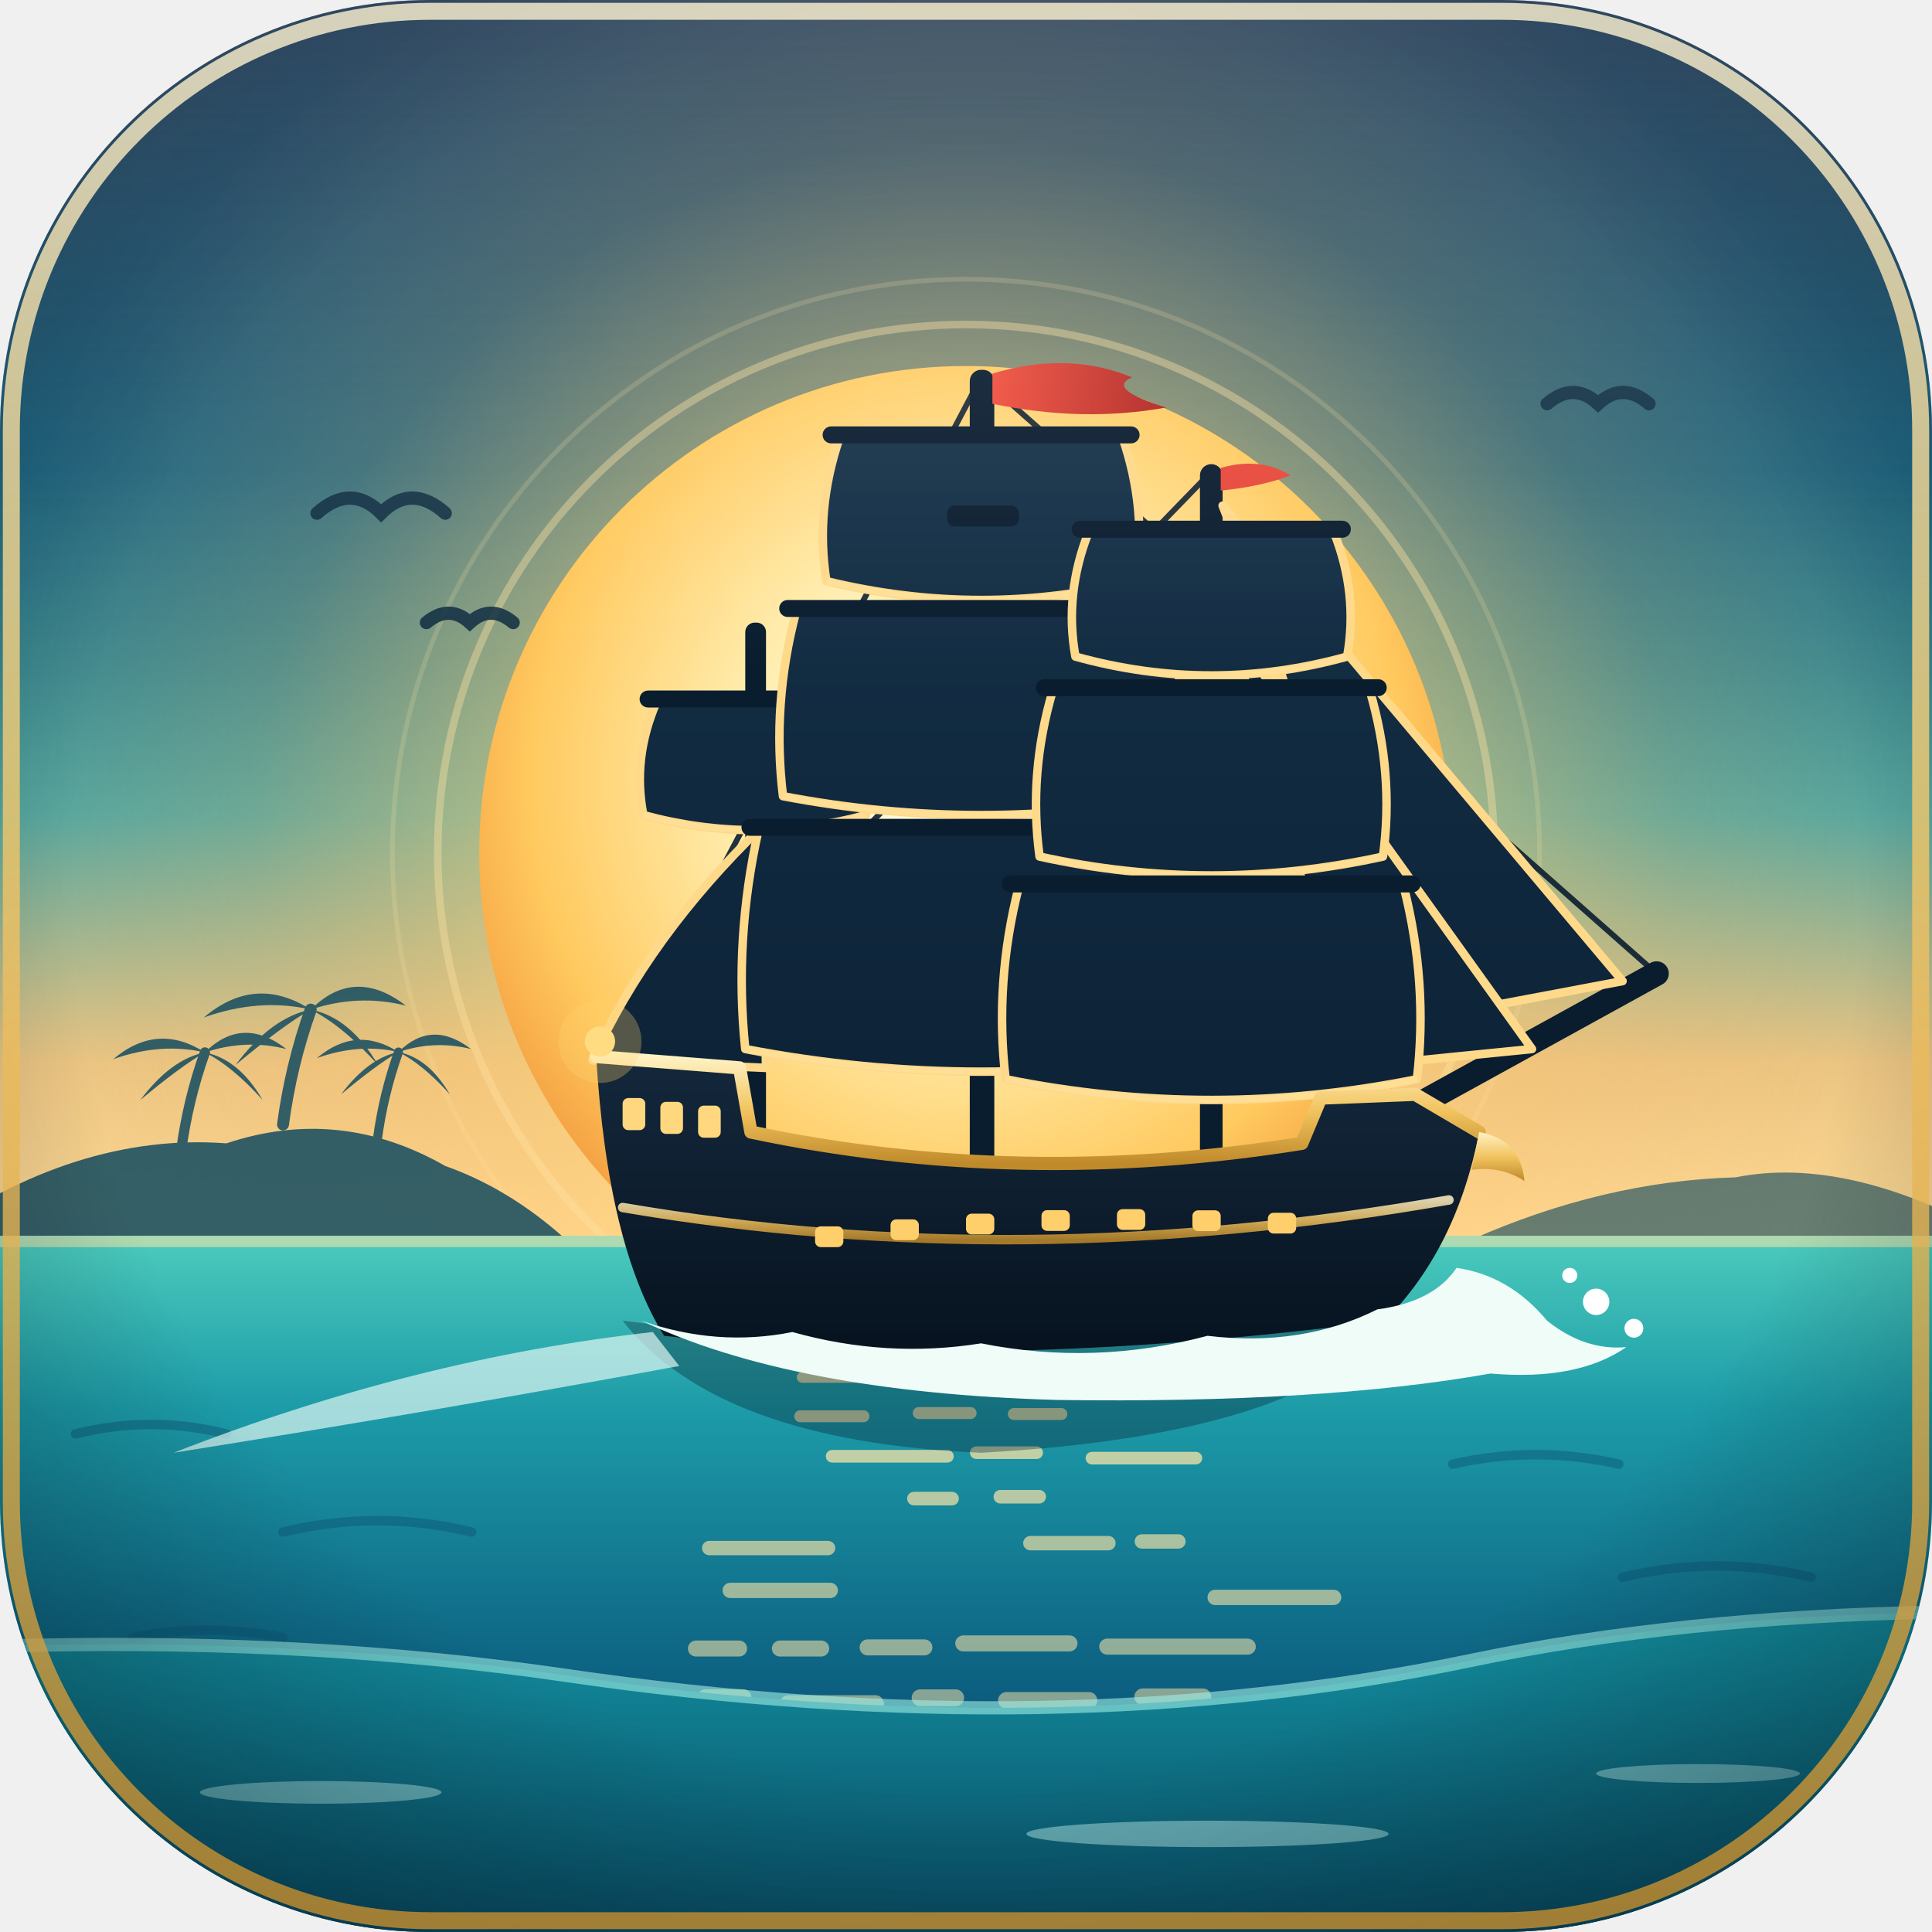
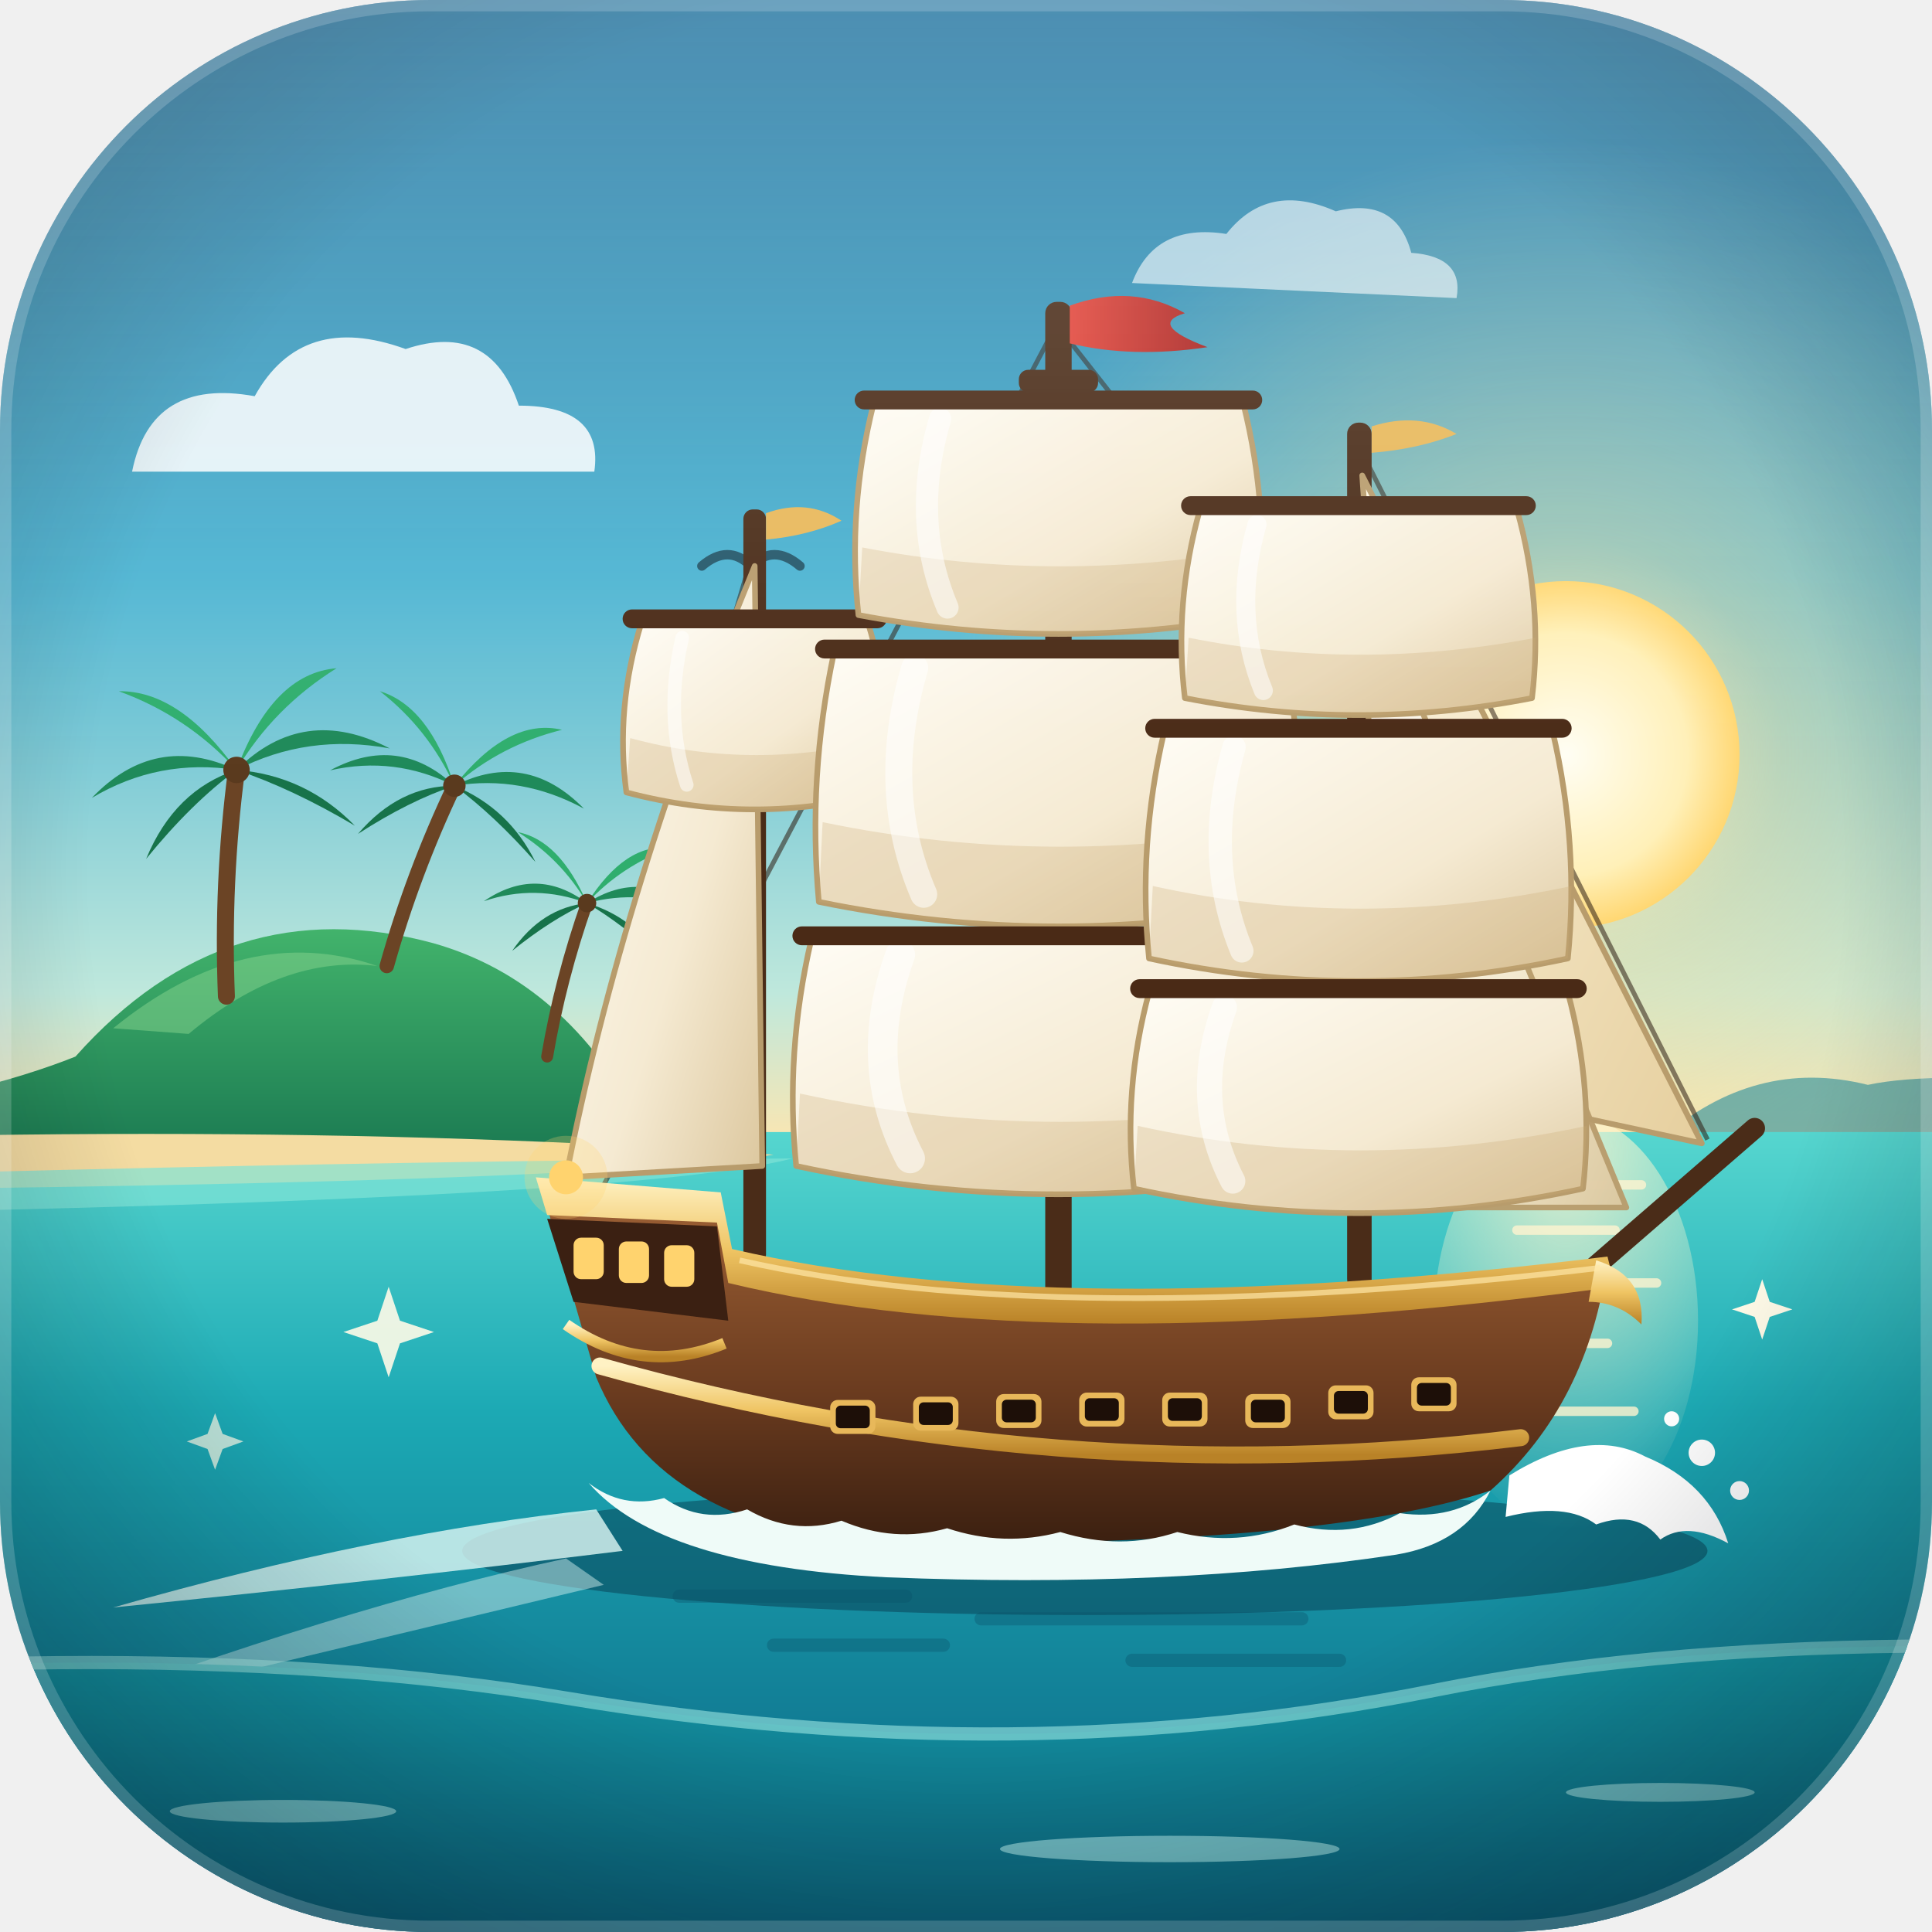
<svg xmlns="http://www.w3.org/2000/svg" viewBox="0 0 1024 1024">
  <defs>
-     <style> .sl{fill:url(#canvas);stroke:#ffd98a;stroke-width:4.5;stroke-linejoin:round} .rim{fill:none;stroke:#ffe3a0;stroke-width:3;opacity:.55} .spar{fill:#0a1d2f} .gold{fill:none;stroke:url(#gold);stroke-linecap:round;stroke-linejoin:round} </style>
-     <linearGradient id="sky" gradientUnits="userSpaceOnUse" x1="0" y1="0" x2="0" y2="655">
-       <stop offset="0" stop-color="#0a2a4c" />
-       <stop offset=".38" stop-color="#14607e" />
-       <stop offset=".66" stop-color="#4fa6a2" />
-       <stop offset=".86" stop-color="#e9c584" />
-       <stop offset="1" stop-color="#ffdc98" />
-     </linearGradient>
-     <radialGradient id="halo" gradientUnits="userSpaceOnUse" cx="512" cy="452" r="540">
-       <stop offset=".4" stop-color="#ffd27a" stop-opacity=".6" />
-       <stop offset=".7" stop-color="#ffb860" stop-opacity=".18" />
-       <stop offset="1" stop-color="#ffb860" stop-opacity="0" />
-     </radialGradient>
-     <radialGradient id="sun" gradientUnits="userSpaceOnUse" cx="512" cy="412" r="298">
-       <stop offset="0" stop-color="#fffdf0" />
-       <stop offset=".4" stop-color="#ffeeb0" />
-       <stop offset=".78" stop-color="#ffc95e" />
-       <stop offset="1" stop-color="#f39a3e" />
-     </radialGradient>
-     <linearGradient id="sea" gradientUnits="userSpaceOnUse" x1="0" y1="655" x2="0" y2="1024">
-       <stop offset="0" stop-color="#4ccbbd" />
-       <stop offset=".25" stop-color="#1c9ba8" />
-       <stop offset=".65" stop-color="#0c5f80" />
-       <stop offset="1" stop-color="#062f4c" />
-     </linearGradient>
-     <linearGradient id="swell" gradientUnits="userSpaceOnUse" x1="0" y1="860" x2="0" y2="1100">
-       <stop offset="0" stop-color="#138fa0" />
-       <stop offset="1" stop-color="#042c47" />
-     </linearGradient>
-     <linearGradient id="canvas" gradientUnits="userSpaceOnUse" x1="0" y1="200" x2="0" y2="600">
-       <stop offset="0" stop-color="#16324a" />
-       <stop offset="1" stop-color="#0c2236" />
-     </linearGradient>
-     <linearGradient id="hull" gradientUnits="userSpaceOnUse" x1="0" y1="560" x2="0" y2="720">
-       <stop offset="0" stop-color="#14283c" />
-       <stop offset="1" stop-color="#06121e" />
+     <linearGradient id="sky" gradientUnits="userSpaceOnUse" x1="0" y1="0" x2="0" y2="612">
+       <stop offset="0" stop-color="#1b6f9c" />
+       <stop offset=".5" stop-color="#4cb4d2" />
+       <stop offset=".86" stop-color="#bfe8dc" />
+       <stop offset="1" stop-color="#ffe6ae" />
+     </linearGradient>
+     <radialGradient id="halo">
+       <stop offset="0" stop-color="#fff3c2" stop-opacity=".95" />
+       <stop offset=".35" stop-color="#ffe09a" stop-opacity=".45" />
+       <stop offset="1" stop-color="#ffe09a" stop-opacity="0" />
+     </radialGradient>
+     <radialGradient id="sun">
+       <stop offset="0" stop-color="#fffef4" />
+       <stop offset=".7" stop-color="#fff0b8" />
+       <stop offset="1" stop-color="#ffd772" />
+     </radialGradient>
+     <linearGradient id="sea" gradientUnits="userSpaceOnUse" x1="0" y1="600" x2="0" y2="1024">
+       <stop offset="0" stop-color="#56d6cf" />
+       <stop offset=".35" stop-color="#1ca9b4" />
+       <stop offset="1" stop-color="#0a5f80" />
+     </linearGradient>
+     <linearGradient id="swell" gradientUnits="userSpaceOnUse" x1="0" y1="880" x2="0" y2="1100">
+       <stop offset="0" stop-color="#1497a6" />
+       <stop offset="1" stop-color="#063f5c" />
+     </linearGradient>
+     <radialGradient id="glint" cy=".1" r=".9">
+       <stop offset="0" stop-color="#fff6d0" stop-opacity=".8" />
+       <stop offset="1" stop-color="#fff6d0" stop-opacity="0" />
+     </radialGradient>
+     <linearGradient id="hill" gradientUnits="userSpaceOnUse" x1="0" y1="480" x2="0" y2="612">
+       <stop offset="0" stop-color="#46b96e" />
+       <stop offset="1" stop-color="#1b7a52" />
+     </linearGradient>
+     <linearGradient id="sail" x1="0" y1="0" x2="1" y2="1">
+       <stop offset="0" stop-color="#fffdf6" />
+       <stop offset=".6" stop-color="#f5ead2" />
+       <stop offset="1" stop-color="#dcc79e" />
+     </linearGradient>
+     <linearGradient id="sail2" x1="0" y1="0" x2="1" y2="1">
+       <stop offset="0" stop-color="#fff8e4" />
+       <stop offset="1" stop-color="#e6cf9e" />
+     </linearGradient>
+     <linearGradient id="hull" gradientUnits="userSpaceOnUse" x1="0" y1="640" x2="0" y2="820">
+       <stop offset="0" stop-color="#9a5e33" />
+       <stop offset=".55" stop-color="#6a3b1f" />
+       <stop offset="1" stop-color="#3a1f10" />
    </linearGradient>
    <linearGradient id="gold" x1="0" y1="0" x2="0" y2="1">
      <stop offset="0" stop-color="#fff2c4" />
-       <stop offset=".5" stop-color="#f2c460" />
-       <stop offset="1" stop-color="#c08a2a" />
+       <stop offset=".5" stop-color="#efc463" />
+       <stop offset="1" stop-color="#b98227" />
    </linearGradient>
    <linearGradient id="flag" x1="0" y1="0" x2="1" y2="0">
-       <stop offset="0" stop-color="#f0503f" />
-       <stop offset="1" stop-color="#b02622" />
-     </linearGradient>
-     <linearGradient id="bevel" x1="0" y1="0" x2="0" y2="1">
-       <stop offset="0" stop-color="#fff4d2" />
-       <stop offset=".45" stop-color="#f3c565" />
-       <stop offset="1" stop-color="#c88f2e" />
-     </linearGradient>
-     <radialGradient id="vig" cx=".5" cy=".46" r=".74">
-       <stop offset=".62" stop-color="#000" stop-opacity="0" />
-       <stop offset="1" stop-color="#021a28" stop-opacity=".5" />
+       <stop offset="0" stop-color="#e2453a" />
+       <stop offset="1" stop-color="#a8221f" />
+     </linearGradient>
+     <radialGradient id="vig" cx=".5" cy=".45" r=".75">
+       <stop offset=".6" stop-color="#000" stop-opacity="0" />
+       <stop offset="1" stop-color="#021a28" stop-opacity=".45" />
    </radialGradient>
    <linearGradient id="gloss" x1="0" y1="0" x2="0" y2="1">
-       <stop offset="0" stop-color="#fff" stop-opacity=".16" />
-       <stop offset=".35" stop-color="#fff" stop-opacity="0" />
+       <stop offset="0" stop-color="#fff" stop-opacity=".22" />
+       <stop offset=".4" stop-color="#fff" stop-opacity="0" />
    </linearGradient>
    <clipPath id="round">
      <rect width="1024" height="1024" rx="228" />
    </clipPath>
  </defs>
  <g clip-path="url(#round)">
    <g transform="translate(0 0) scale(1)">
-       <rect x="-300" y="-300" width="1624" height="955" fill="url(#sky)" />
-       <circle cx="512" cy="452" r="540" fill="url(#halo)" />
-       <circle cx="512" cy="452" r="280" fill="none" stroke="#ffe1a0" stroke-width="4" opacity=".4" />
-       <circle cx="512" cy="452" r="304" fill="none" stroke="#ffe1a0" stroke-width="2.5" opacity=".18" />
-       <circle cx="512" cy="452" r="258" fill="url(#sun)" />
-       <g stroke="#0d2a40" stroke-width="7" stroke-linecap="round" fill="none" opacity=".85">
-         <path d="M168 272 q18 -16 34 0 q16 -16 34 0" />
-         <path d="M226 330 q12 -10 23 0 q11 -10 23 0" />
-         <path d="M820 214 q14 -12 27 0 q13 -12 27 0" />
-       </g>
-       <g fill="#1f5262" color="#1f5262" opacity=".9">
-         <path d="M-40 657 Q40 600 120 606 Q180 586 236 618 Q270 630 300 657Z" />
-         <g transform="translate(96 610) scale(0.9)">
-           <path d="M0 0 Q4 -30 14 -58" stroke="currentColor" stroke-width="6" fill="none" stroke-linecap="round" />
-           <path d="M14 -58 Q-14 -76 -40 -54 Q-12 -64 14 -58Q36 -80 62 -60 Q38 -66 14 -58Q-6 -54 -24 -30 Q0 -50 14 -58Q34 -54 48 -30 Q30 -50 14 -58Z" />
-         </g>
-         <g transform="translate(150 596) scale(1.05)">
-           <path d="M0 0 Q4 -30 14 -58" stroke="currentColor" stroke-width="6" fill="none" stroke-linecap="round" />
-           <path d="M14 -58 Q-14 -76 -40 -54 Q-12 -64 14 -58Q36 -80 62 -60 Q38 -66 14 -58Q-6 -54 -24 -30 Q0 -50 14 -58Q34 -54 48 -30 Q30 -50 14 -58Z" />
-         </g>
-         <g transform="translate(200 604) scale(0.8)">
-           <path d="M0 0 Q4 -30 14 -58" stroke="currentColor" stroke-width="6" fill="none" stroke-linecap="round" />
-           <path d="M14 -58 Q-14 -76 -40 -54 Q-12 -64 14 -58Q36 -80 62 -60 Q38 -66 14 -58Q-6 -54 -24 -30 Q0 -50 14 -58Q34 -54 48 -30 Q30 -50 14 -58Z" />
-         </g>
-         <path d="M780 657 Q850 626 920 624 Q980 612 1060 657Z" opacity=".75" />
-       </g>
-       <rect x="-300" y="655" width="1624" height="669" fill="url(#sea)" />
-       <rect x="-300" y="655" width="1624" height="6" fill="#ffe7a8" opacity=".55" />
-       <g stroke="#0a5573" stroke-width="5" stroke-linecap="round" fill="none" opacity=".45">
-         <path d="M40 760 q40 -10 80 0M150 812 q50 -12 100 0M770 776 q44 -10 88 0M860 836 q50 -12 100 0M70 868 q40 -8 80 0" />
-       </g>
-       <g fill="#ffe7a8">
-         <rect x="452.0" y="661.8" width="41.6" height="4.0" rx="2.0" opacity="1.00" />
-         <rect x="512.8" y="664.0" width="30.0" height="4.0" rx="2.0" opacity="1.00" />
-         <rect x="458.3" y="678.0" width="37.3" height="4.5" rx="2.2" opacity="0.95" />
-         <rect x="505.9" y="677.5" width="26.7" height="4.5" rx="2.2" opacity="0.95" />
-         <rect x="539.6" y="678.4" width="37.3" height="4.5" rx="2.2" opacity="0.95" />
-         <rect x="435.7" y="692.8" width="33.5" height="4.9" rx="2.5" opacity="0.91" />
-         <rect x="486.8" y="693.6" width="35.9" height="4.9" rx="2.5" opacity="0.91" />
-         <rect x="535.4" y="691.3" width="26.7" height="4.9" rx="2.5" opacity="0.91" />
-         <rect x="570.9" y="691.2" width="25.3" height="4.9" rx="2.5" opacity="0.91" />
-         <rect x="438.7" y="707.0" width="44.6" height="5.3" rx="2.7" opacity="0.86" />
-         <rect x="494.3" y="708.4" width="37.5" height="5.3" rx="2.7" opacity="0.86" />
-         <rect x="422.3" y="727.1" width="44.6" height="5.8" rx="2.9" opacity="0.82" />
-         <rect x="475.9" y="726.5" width="32.7" height="5.8" rx="2.9" opacity="0.82" />
-         <rect x="522.2" y="727.5" width="29.3" height="5.8" rx="2.9" opacity="0.82" />
-         <rect x="561.7" y="728.5" width="55.7" height="5.8" rx="2.9" opacity="0.82" />
-         <rect x="421.0" y="747.5" width="39.8" height="6.3" rx="3.1" opacity="0.78" />
-         <rect x="483.8" y="745.8" width="33.8" height="6.3" rx="3.1" opacity="0.78" />
-         <rect x="534.2" y="746.3" width="31.5" height="6.3" rx="3.1" opacity="0.78" />
-         <rect x="437.7" y="768.5" width="67.8" height="6.7" rx="3.4" opacity="0.73" />
-         <rect x="514.1" y="766.6" width="38.7" height="6.7" rx="3.4" opacity="0.73" />
-         <rect x="575.4" y="769.5" width="61.8" height="6.7" rx="3.4" opacity="0.73" />
-         <rect x="480.8" y="790.7" width="27.4" height="7.2" rx="3.6" opacity="0.69" />
-         <rect x="526.6" y="789.7" width="27.8" height="7.2" rx="3.6" opacity="0.69" />
-         <rect x="372.1" y="816.7" width="70.6" height="7.6" rx="3.8" opacity="0.64" />
-         <rect x="542.3" y="814.1" width="49.0" height="7.6" rx="3.8" opacity="0.64" />
-         <rect x="601.4" y="813.2" width="27.0" height="7.6" rx="3.8" opacity="0.64" />
-         <rect x="383.0" y="838.9" width="61.1" height="8.1" rx="4.0" opacity="0.59" />
-         <rect x="640.0" y="842.6" width="70.9" height="8.1" rx="4.0" opacity="0.59" />
-         <rect x="364.6" y="869.5" width="31.4" height="8.5" rx="4.3" opacity="0.55" />
-         <rect x="409.1" y="869.5" width="30.4" height="8.5" rx="4.3" opacity="0.55" />
-         <rect x="455.6" y="868.9" width="38.6" height="8.5" rx="4.3" opacity="0.55" />
-         <rect x="506.3" y="866.8" width="64.8" height="8.5" rx="4.3" opacity="0.55" />
-         <rect x="582.6" y="868.5" width="83.0" height="8.5" rx="4.3" opacity="0.55" />
-         <rect x="369.5" y="895.3" width="28.8" height="8.9" rx="4.5" opacity="0.51" />
-         <rect x="413.3" y="898.5" width="55.2" height="8.9" rx="4.5" opacity="0.51" />
-         <rect x="483.2" y="895.4" width="27.8" height="8.9" rx="4.5" opacity="0.51" />
-         <rect x="529.0" y="896.8" width="52.6" height="8.9" rx="4.5" opacity="0.51" />
-         <rect x="601.2" y="894.9" width="40.8" height="8.9" rx="4.5" opacity="0.51" />
-         <rect x="340.7" y="926.7" width="32.4" height="9.4" rx="4.7" opacity="0.46" />
-         <rect x="380.5" y="928.7" width="74.3" height="9.4" rx="4.7" opacity="0.46" />
-         <rect x="477.1" y="925.1" width="67.1" height="9.4" rx="4.7" opacity="0.46" />
-         <rect x="564.0" y="928.6" width="60.9" height="9.4" rx="4.7" opacity="0.46" />
-         <rect x="389.8" y="958.6" width="69.3" height="9.9" rx="4.9" opacity="0.42" />
-         <rect x="483.0" y="959.8" width="48.7" height="9.9" rx="4.9" opacity="0.42" />
-         <rect x="603.1" y="957.4" width="80.2" height="9.9" rx="4.9" opacity="0.42" />
-         <rect x="408.2" y="991.9" width="69.6" height="10.3" rx="5.2" opacity="0.37" />
-         <rect x="501.7" y="991.3" width="20.5" height="10.3" rx="5.2" opacity="0.37" />
-         <rect x="528.2" y="990.4" width="14.5" height="10.3" rx="5.2" opacity="0.37" />
-         <rect x="553.0" y="993.1" width="93.5" height="10.3" rx="5.2" opacity="0.37" />
-         <rect x="660.3" y="993.2" width="87.5" height="10.3" rx="5.2" opacity="0.37" />
-         <rect x="319.2" y="1026.7" width="45.3" height="10.8" rx="5.4" opacity="0.33" />
-         <rect x="379.4" y="1027.4" width="65.1" height="10.8" rx="5.4" opacity="0.33" />
-         <rect x="461.9" y="1028.1" width="79.6" height="10.8" rx="5.4" opacity="0.33" />
-         <rect x="565.3" y="1028.6" width="53.4" height="10.8" rx="5.4" opacity="0.33" />
-         <rect x="700.6" y="1027.7" width="93.4" height="10.8" rx="5.4" opacity="0.33" />
-         <rect x="315.6" y="1064.2" width="33.5" height="11.2" rx="5.6" opacity="0.28" />
-         <rect x="356.9" y="1063.5" width="100.1" height="11.2" rx="5.6" opacity="0.28" />
-         <rect x="475.8" y="1064.5" width="64.4" height="11.2" rx="5.6" opacity="0.28" />
-         <rect x="556.3" y="1063.7" width="96.1" height="11.2" rx="5.6" opacity="0.28" />
-         <rect x="288.9" y="1100.1" width="102.1" height="11.7" rx="5.8" opacity="0.23" />
-       </g>
-       <path d="M330 700 Q520 724 740 696 Q700 760 520 770 Q380 764 330 700Z" fill="#051c2e" opacity=".35" />
-       <g class="spar">
-         <rect x="395" y="330" width="11" height="300" rx="5" />
-         <rect x="514" y="196" width="13" height="430" rx="6" />
-         <rect x="636" y="246" width="12" height="370" rx="6" />
-       </g>
-       <path d="M740 592 L878 516" stroke="#0a1d2f" stroke-width="13" stroke-linecap="round" />
-       <g stroke="#0a1d2f" stroke-width="3" fill="none" opacity=".9">
-         <path d="M520 200 L878 516M642 250 L330 572M520 200 L330 560" />
-       </g>
-       <path class="sl" d="M648 268 L860 520 L722 546 Q700 400 648 268Z" />
-       <path class="sl" d="M650 330 L812 556 L712 566 Q690 450 650 330Z" />
-       <path class="sl" d="M404 438 L406 566 L314 562 Q344 496 404 438Z" />
-       <path class="sl" d="M348 372 Q400 366 452 372 Q465 402 459 432 Q400 448 341 432 Q335 402 348 372Z" />
-       <path d="M459 432 Q400 448 341 432" class="rim" />
-       <rect x="339" y="366" width="122" height="9" rx="4.5" class="spar" />
-       <path class="sl" d="M445 232 Q520 226 595 232 Q608 270 602 308 Q520 328 438 308 Q432 270 445 232Z" />
-       <path d="M602 308 Q520 328 438 308" class="rim" />
-       <rect x="436" y="226" width="168" height="9" rx="4.5" class="spar" />
-       <path class="sl" d="M422 324 Q520 318 618 324 Q631 373 625 422 Q520 442 415 422 Q409 373 422 324Z" />
-       <path d="M625 422 Q520 442 415 422" class="rim" />
-       <rect x="413" y="318" width="214" height="9" rx="4.5" class="spar" />
-       <path class="sl" d="M402 440 Q520 434 638 440 Q651 498 645 556 Q520 580 395 556 Q389 498 402 440Z" />
-       <path d="M645 556 Q520 580 395 556" class="rim" />
-       <rect x="393" y="434" width="254" height="9" rx="4.5" class="spar" />
-       <path class="sl" d="M577 282 Q642 276 707 282 Q720 315 714 348 Q642 368 570 348 Q564 315 577 282Z" />
-       <path d="M714 348 Q642 368 570 348" class="rim" />
-       <rect x="568" y="276" width="148" height="9" rx="4.5" class="spar" />
-       <path class="sl" d="M558 366 Q642 360 726 366 Q739 410 733 454 Q642 474 551 454 Q545 410 558 366Z" />
-       <path d="M733 454 Q642 474 551 454" class="rim" />
-       <rect x="549" y="360" width="186" height="9" rx="4.5" class="spar" />
-       <path class="sl" d="M540 470 Q642 464 744 470 Q757 521 751 572 Q642 594 533 572 Q527 521 540 470Z" />
-       <path d="M751 572 Q642 594 533 572" class="rim" />
-       <rect x="531" y="464" width="222" height="9" rx="4.5" class="spar" />
-       <rect x="502" y="268" width="38" height="11" rx="4" class="spar" />
-       <path d="M526 198 Q566 186 600 200 Q586 206 618 216 Q574 224 526 214Z" fill="url(#flag)" />
-       <path d="M647 248 Q668 242 684 252 Q668 258 647 260Z" fill="#e8483c" />
-       <path d="M316 560 L392 566 L398 600 Q540 630 690 606 L700 582 L750 580 L784 600 Q772 662 734 700 Q520 728 352 708 Q322 660 316 560Z" fill="url(#hull)" />
-       <path d="M316 560 L392 566 L398 600 Q540 630 690 606 L700 582 L750 580 L784 600" class="gold" stroke-width="7" />
-       <path d="M330 640 Q540 676 768 636" class="gold" stroke-width="5" opacity=".85" />
-       <g fill="#ffcf6b">
-         <rect x="432" y="650" width="15" height="11" rx="3" />
-         <rect x="472" y="646.3" width="15" height="11" rx="3" />
-         <rect x="512" y="643.27" width="15" height="11" rx="3" />
-         <rect x="552" y="641.4" width="15" height="11" rx="3" />
-         <rect x="592" y="640.87" width="15" height="11" rx="3" />
-         <rect x="632" y="641.5" width="15" height="11" rx="3" />
-         <rect x="672" y="642.8" width="15" height="11" rx="3" />
-       </g>
-       <g fill="#ffd77e">
-         <rect x="330" y="582" width="12" height="17" rx="3" />
-         <rect x="350" y="584" width="12" height="17" rx="3" />
-         <rect x="370" y="586" width="12" height="17" rx="3" />
-       </g>
-       <circle cx="318" cy="552" r="8" fill="#ffe08a" />
-       <circle cx="318" cy="552" r="22" fill="#ffd36e" opacity=".3" />
-       <path d="M784 600 Q806 604 808 626 Q796 618 780 620Z" fill="url(#gold)" />
-       <path d="M340 700 Q380 714 420 706 Q470 720 520 712 Q580 724 640 708 Q690 714 730 694 Q760 690 772 672 Q800 676 820 700 Q840 716 862 714 Q836 732 790 728 Q700 744 560 742 Q420 738 340 700Z" fill="#effcf8" />
-       <path d="M346 706 Q220 720 92 770 Q230 748 360 724Z" fill="#dff7f2" opacity=".7" />
-       <circle cx="846" cy="690" r="7" fill="#fff" />
-       <circle cx="866" cy="704" r="5" fill="#fff" />
-       <circle cx="832" cy="676" r="4" fill="#fff" />
-       <path d="M-300 900 Q40 850 300 888 T780 880 T1324 870 L1324 1324 L-300 1324Z" fill="url(#swell)" />
-       <path d="M-300 900 Q40 850 300 888 T780 880 T1324 870" stroke="#9eeee4" stroke-width="7" fill="none" opacity=".6" />
-       <g fill="#c8fbf5" opacity=".45">
-         <ellipse cx="170" cy="950" rx="64" ry="6" />
-         <ellipse cx="640" cy="972" rx="96" ry="7" />
-         <ellipse cx="900" cy="940" rx="54" ry="5" />
+       <rect x="-300" y="-300" width="1624" height="912" fill="url(#sky)" />
+       <circle cx="830" cy="400" r="330" fill="url(#halo)" />
+       <g fill="#fff" opacity=".85">
+         <path d="M70 250 Q80 200 135 210 Q160 165 215 185 Q260 170 275 215 Q320 215 315 250Z" />
+         <path d="M600 150 Q612 118 650 124 Q672 96 708 112 Q740 104 748 134 Q776 136 772 158Z" opacity=".7" />
+       </g>
+       <circle cx="830" cy="400" r="92" fill="url(#sun)" />
+       <g stroke="#173a4a" stroke-width="5" stroke-linecap="round" fill="none" opacity=".75">
+         <path d="M372 300 q14 -12 26 0 q12 -12 26 0" />
+         <path d="M450 350 q10 -8 19 0 q9 -8 19 0" />
+       </g>
+       <path d="M880 604 Q930 560 990 575 Q1060 560 1330 604Z" fill="#4f9fa0" opacity=".75" />
+       <rect x="-300" y="600" width="1624" height="724" fill="url(#sea)" />
+       <ellipse cx="830" cy="700" rx="70" ry="110" fill="url(#glint)" />
+       <g stroke="#fff4cf" stroke-linecap="round" opacity=".8">
+         <path d="M790 628h80M804 652h52M782 680h96M812 712h40M796 748h70" stroke-width="5" />
+       </g>
+       <g>
+         <path d="M-300 612 Q-60 600 40 560 Q120 470 230 500 Q300 520 340 596 Q370 606 400 612Z" fill="url(#hill)" />
+         <path d="M60 545 Q130 488 200 512 Q150 506 100 548Z" fill="#7fd08a" opacity=".55" />
+         <path d="M-300 612 Q100 590 410 612 Q300 630 -300 632Z" fill="#f4dca2" />
+         <path d="M-300 630 Q100 616 420 614 Q320 640 -300 646Z" fill="#7fe3d6" opacity=".7" />
+         <g transform="translate(120 528) scale(1) rotate(-8)">
+           <path d="M0 0 Q6 -60 22 -118" stroke="#6b4425" stroke-width="9" stroke-linecap="round" fill="none" />
+           <g fill="#1f8a5a" transform="translate(22 -118)">
+             <path d="M0 0 Q-40 -26 -78 4 Q-40 -12 0 0Z" />
+             <path d="M0 0 Q40 -30 82 0 Q40 -14 0 0Z" />
+             <path d="M0 0 Q-24 -46 -56 -50 Q-22 -32 0 0Z" fill="#2fae6e" />
+             <path d="M0 0 Q26 -48 60 -46 Q24 -30 0 0Z" fill="#2fae6e" />
+             <path d="M0 0 Q-34 6 -54 40 Q-26 14 0 0Z" fill="#17734a" />
+             <path d="M0 0 Q36 8 58 38 Q28 14 0 0Z" fill="#17734a" />
+             <circle r="7" fill="#5a3a1e" />
+           </g>
+         </g>
+         <g transform="translate(205 512) scale(0.85) rotate(10)">
+           <path d="M0 0 Q6 -60 22 -118" stroke="#6b4425" stroke-width="9" stroke-linecap="round" fill="none" />
+           <g fill="#1f8a5a" transform="translate(22 -118)">
+             <path d="M0 0 Q-40 -26 -78 4 Q-40 -12 0 0Z" />
+             <path d="M0 0 Q40 -30 82 0 Q40 -14 0 0Z" />
+             <path d="M0 0 Q-24 -46 -56 -50 Q-22 -32 0 0Z" fill="#2fae6e" />
+             <path d="M0 0 Q26 -48 60 -46 Q24 -30 0 0Z" fill="#2fae6e" />
+             <path d="M0 0 Q-34 6 -54 40 Q-26 14 0 0Z" fill="#17734a" />
+             <path d="M0 0 Q36 8 58 38 Q28 14 0 0Z" fill="#17734a" />
+             <circle r="7" fill="#5a3a1e" />
+           </g>
+         </g>
+         <g transform="translate(290 560) scale(0.7) rotate(4)">
+           <path d="M0 0 Q6 -60 22 -118" stroke="#6b4425" stroke-width="9" stroke-linecap="round" fill="none" />
+           <g fill="#1f8a5a" transform="translate(22 -118)">
+             <path d="M0 0 Q-40 -26 -78 4 Q-40 -12 0 0Z" />
+             <path d="M0 0 Q40 -30 82 0 Q40 -14 0 0Z" />
+             <path d="M0 0 Q-24 -46 -56 -50 Q-22 -32 0 0Z" fill="#2fae6e" />
+             <path d="M0 0 Q26 -48 60 -46 Q24 -30 0 0Z" fill="#2fae6e" />
+             <path d="M0 0 Q-34 6 -54 40 Q-26 14 0 0Z" fill="#17734a" />
+             <path d="M0 0 Q36 8 58 38 Q28 14 0 0Z" fill="#17734a" />
+             <circle r="7" fill="#5a3a1e" />
+           </g>
+         </g>
+       </g>
+       <ellipse cx="575" cy="822" rx="330" ry="34" fill="#053246" opacity=".45" />
+       <g>
+         <g stroke="#2b1b10" stroke-width="2.5" opacity=".55" fill="none">
+           <path d="M560 172 L320 628M560 172 L900 606M720 236 L905 604M400 290 L300 628" />
+         </g>
+         <rect x="394" y="270" width="12" height="400" rx="5" fill="#4a2c18" />
+         <rect x="554" y="160" width="14" height="530" rx="6" fill="#4a2c18" />
+         <rect x="714" y="224" width="13" height="460" rx="6" fill="#4a2c18" />
+         <path d="M400 300 L404 618 L300 624 Q330 470 400 300Z" fill="url(#sail)" stroke="#b89c6c" stroke-width="3" stroke-linejoin="round" />
+         <path d="M340 330 Q400 324 460 330 Q474 375 468 420 Q400 438 332 420 Q326 375 340 330Z" fill="url(#sail)" stroke="#b89c6c" stroke-width="3" stroke-linejoin="round" />
+         <path d="M334 391.2 Q400 409.2 470 391.2 L468 420 Q400 438 332 420Z" fill="#c9a874" opacity=".28" />
+         <path d="M361.6 338 Q352 379.5 364 416" stroke="#fff" stroke-width="7.2" stroke-linecap="round" fill="none" opacity=".55" />
+         <rect x="330" y="323" width="140" height="10" rx="5" fill="#4a2a16" />
+         <path d="M463 214 Q561 208 659 214 Q673 270 667 326 Q561 346 455 326 Q449 270 463 214Z" fill="url(#sail)" stroke="#b89c6c" stroke-width="3" stroke-linejoin="round" />
+         <path d="M457 290.16 Q561 310.16 669 290.16 L667 326 Q561 346 455 326Z" fill="#c9a874" opacity=".28" />
+         <path d="M498.28 222 Q482.6 275.6 502.2 322" stroke="#fff" stroke-width="11.76" stroke-linecap="round" fill="none" opacity=".55" />
+         <rect x="453" y="207" width="216" height="10" rx="5" fill="#4a2a16" />
+         <path d="M442 346 Q561 340 680 346 Q694 412 688 478 Q561 504 434 478 Q428 412 442 346Z" fill="url(#sail)" stroke="#b89c6c" stroke-width="3" stroke-linejoin="round" />
+         <path d="M436 435.76 Q561 461.76 690 435.76 L688 478 Q561 504 434 478Z" fill="#c9a874" opacity=".28" />
+         <path d="M484.84 354 Q465.8 418.6 489.6 474" stroke="#fff" stroke-width="14.28" stroke-linecap="round" fill="none" opacity=".55" />
+         <rect x="432" y="339" width="258" height="10" rx="5" fill="#4a2a16" />
+         <path d="M430 498 Q561 492 692 498 Q706 558 700 618 Q561 648 422 618 Q416 558 430 498Z" fill="url(#sail)" stroke="#b89c6c" stroke-width="3" stroke-linejoin="round" />
+         <path d="M424 579.6 Q561 609.6 702 579.6 L700 618 Q561 648 422 618Z" fill="#c9a874" opacity=".28" />
+         <path d="M477.16 506 Q456.2 564 482.4 614" stroke="#fff" stroke-width="15.72" stroke-linecap="round" fill="none" opacity=".55" />
+         <rect x="420" y="491" width="282" height="10" rx="5" fill="#4a2a16" />
+         <path d="M722 252 L902 606 L744 572Z" fill="url(#sail2)" stroke="#b89c6c" stroke-width="3" stroke-linejoin="round" />
+         <path d="M722 300 L862 640 L736 640Z" fill="url(#sail)" stroke="#b89c6c" stroke-width="3" stroke-linejoin="round" opacity=".96" />
+         <path d="M636 270 Q720 264 804 270 Q818 320 812 370 Q720 388 628 370 Q622 320 636 270Z" fill="url(#sail)" stroke="#b89c6c" stroke-width="3" stroke-linejoin="round" />
+         <path d="M630 338 Q720 356 814 338 L812 370 Q720 388 628 370Z" fill="#c9a874" opacity=".28" />
+         <path d="M666.24 278 Q652.8 325 669.6 366" stroke="#fff" stroke-width="10.08" stroke-linecap="round" fill="none" opacity=".55" />
+         <rect x="626" y="263" width="188" height="10" rx="5" fill="#4a2a16" />
+         <path d="M617 388 Q720 382 823 388 Q837 448 831 508 Q720 532 609 508 Q603 448 617 388Z" fill="url(#sail)" stroke="#b89c6c" stroke-width="3" stroke-linejoin="round" />
+         <path d="M611 469.6 Q720 493.6 833 469.6 L831 508 Q720 532 609 508Z" fill="#c9a874" opacity=".28" />
+         <path d="M654.08 396 Q637.6 454 658.2 504" stroke="#fff" stroke-width="12.36" stroke-linecap="round" fill="none" opacity=".55" />
+         <rect x="607" y="381" width="226" height="10" rx="5" fill="#4a2a16" />
+         <path d="M609 526 Q720 520 831 526 Q845 578 839 630 Q720 656 601 630 Q595 578 609 526Z" fill="url(#sail)" stroke="#b89c6c" stroke-width="3" stroke-linejoin="round" />
+         <path d="M603 596.72 Q720 622.72 841 596.72 L839 630 Q720 656 601 630Z" fill="#c9a874" opacity=".28" />
+         <path d="M648.96 534 Q631.2 583.2 653.4 626" stroke="#fff" stroke-width="13.32" stroke-linecap="round" fill="none" opacity=".55" />
+         <rect x="599" y="519" width="242" height="10" rx="5" fill="#4a2a16" />
+         <rect x="540" y="196" width="42" height="12" rx="5" fill="#4a2c18" />
+         <path d="M567 162 Q600 150 628 166 Q608 172 640 184 Q600 190 567 182Z" fill="url(#flag)" />
+         <path d="M727 226 Q752 218 772 230 Q752 238 727 240Z" fill="#e8b85a" />
+         <path d="M406 272 Q428 264 446 276 Q428 284 406 286Z" fill="#e8b85a" />
+         <path d="M840 676 L930 598" stroke="#4a2c18" stroke-width="11" stroke-linecap="round" />
+         <path d="M286 626 L382 634 L388 664 Q560 704 852 668 Q842 744 790 790 Q700 820 470 818 Q350 812 316 730 Z" fill="url(#hull)" />
+         <path d="M284 624 L382 632 L388 662 Q560 702 852 666 L856 682 Q560 722 386 680 L380 648 L290 644Z" fill="url(#gold)" />
+         <path d="M318 724 Q560 792 806 762" stroke="url(#gold)" stroke-width="9" fill="none" stroke-linecap="round" />
+         <rect x="440" y="742" width="24" height="18" rx="4" fill="#e8b85a" />
+         <rect x="443" y="745" width="18" height="12" rx="2.5" fill="#1d0f08" />
+         <rect x="484" y="740.264" width="24" height="18" rx="4" fill="#e8b85a" />
+         <rect x="487" y="743.264" width="18" height="12" rx="2.5" fill="#1d0f08" />
+         <rect x="528" y="738.873" width="24" height="18" rx="4" fill="#e8b85a" />
+         <rect x="531" y="741.873" width="18" height="12" rx="2.5" fill="#1d0f08" />
+         <rect x="572" y="738.1" width="24" height="18" rx="4" fill="#e8b85a" />
+         <rect x="575" y="741.1" width="18" height="12" rx="2.5" fill="#1d0f08" />
+         <rect x="616" y="738.1" width="24" height="18" rx="4" fill="#e8b85a" />
+         <rect x="619" y="741.1" width="18" height="12" rx="2.5" fill="#1d0f08" />
+         <rect x="660" y="738.873" width="24" height="18" rx="4" fill="#e8b85a" />
+         <rect x="663" y="741.873" width="18" height="12" rx="2.5" fill="#1d0f08" />
+         <rect x="704" y="734.264" width="24" height="18" rx="4" fill="#e8b85a" />
+         <rect x="707" y="737.264" width="18" height="12" rx="2.5" fill="#1d0f08" />
+         <rect x="748" y="730" width="24" height="18" rx="4" fill="#e8b85a" />
+         <rect x="751" y="733" width="18" height="12" rx="2.5" fill="#1d0f08" />
+         <path d="M290 646 L380 650 L386 700 L304 690Z" fill="#3b2012" />
+         <g fill="#ffd36e">
+           <rect x="304" y="656" width="16" height="22" rx="4" />
+           <rect x="328" y="658" width="16" height="22" rx="4" />
+           <rect x="352" y="660" width="16" height="22" rx="4" />
+         </g>
+         <path d="M300 702 Q340 730 384 712" stroke="url(#gold)" stroke-width="6" fill="none" />
+         <circle cx="300" cy="624" r="9" fill="#ffd36e" />
+         <circle cx="300" cy="624" r="22" fill="#ffd36e" opacity=".25" />
+         <path d="M846 668 Q872 676 870 702 Q858 690 842 690Z" fill="url(#gold)" />
+         <path d="M392 668 Q560 706 848 672" stroke="#ffe7a6" stroke-width="3" fill="none" opacity=".7" />
+       </g>
+       <g stroke="#0a4f68" stroke-linecap="round" opacity=".35">
+         <path d="M360 846h120M520 858h170M410 872h90M600 880h110" stroke-width="7" />
+       </g>
+       <path d="M312 786 Q330 800 352 794 Q372 808 396 800 Q420 814 446 806 Q474 818 502 810 Q532 820 562 812 Q594 822 624 812 Q656 820 686 808 Q716 816 742 802 Q770 806 790 790 Q776 818 740 824 Q620 842 470 836 Q350 830 312 786Z" fill="#effbf8" />
+       <path d="M800 782 Q842 756 872 772 Q906 786 916 818 Q894 806 880 816 Q868 800 846 808 Q830 796 798 804Z" fill="#fff" />
+       <circle cx="902" cy="770" r="7" fill="#fff" />
+       <circle cx="922" cy="790" r="5" fill="#fff" />
+       <circle cx="886" cy="752" r="4" fill="#fff" />
+       <path d="M316 800 Q200 812 60 852 Q200 838 330 822Z" fill="#dff7f4" opacity=".8" />
+       <path d="M300 826 Q180 852 20 912 Q170 876 320 840Z" fill="#dff7f4" opacity=".45" />
+       <g fill="#fffbe8">
+         <path d="M200 700 l6 -18 6 18 18 6 -18 6 -6 18 -6 -18 -18 -6Z" opacity=".9" />
+         <path d="M930 690 l4 -12 4 12 12 4 -12 4 -4 12 -4 -12 -12 -4Z" />
+         <path d="M110 760 l4 -11 4 11 11 4 -11 4 -4 11 -4 -11 -11 -4Z" opacity=".7" />
+       </g>
+       <path d="M-300 905 Q60 860 300 900 T760 896 T1324 890 L1324 1324 L-300 1324Z" fill="url(#swell)" />
+       <path d="M-300 905 Q60 860 300 900 T760 896 T1324 890" stroke="#a8f0ea" stroke-width="7" fill="none" opacity=".55" />
+       <g fill="#c8fbf5" opacity=".5">
+         <ellipse cx="150" cy="960" rx="60" ry="6" />
+         <ellipse cx="620" cy="980" rx="90" ry="7" />
+         <ellipse cx="880" cy="950" rx="50" ry="5" />
      </g>
    </g>
    <rect width="1024" height="1024" fill="url(#vig)" />
    <rect width="1024" height="1024" fill="url(#gloss)" />
  </g>
-   <rect x="6" y="6" width="1012" height="1012" rx="222" fill="none" stroke="url(#bevel)" stroke-opacity=".8" stroke-width="9" />
+   <rect x="3" y="3" width="1018" height="1018" rx="225" fill="none" stroke="#fff" stroke-opacity=".18" stroke-width="6" />
</svg>
